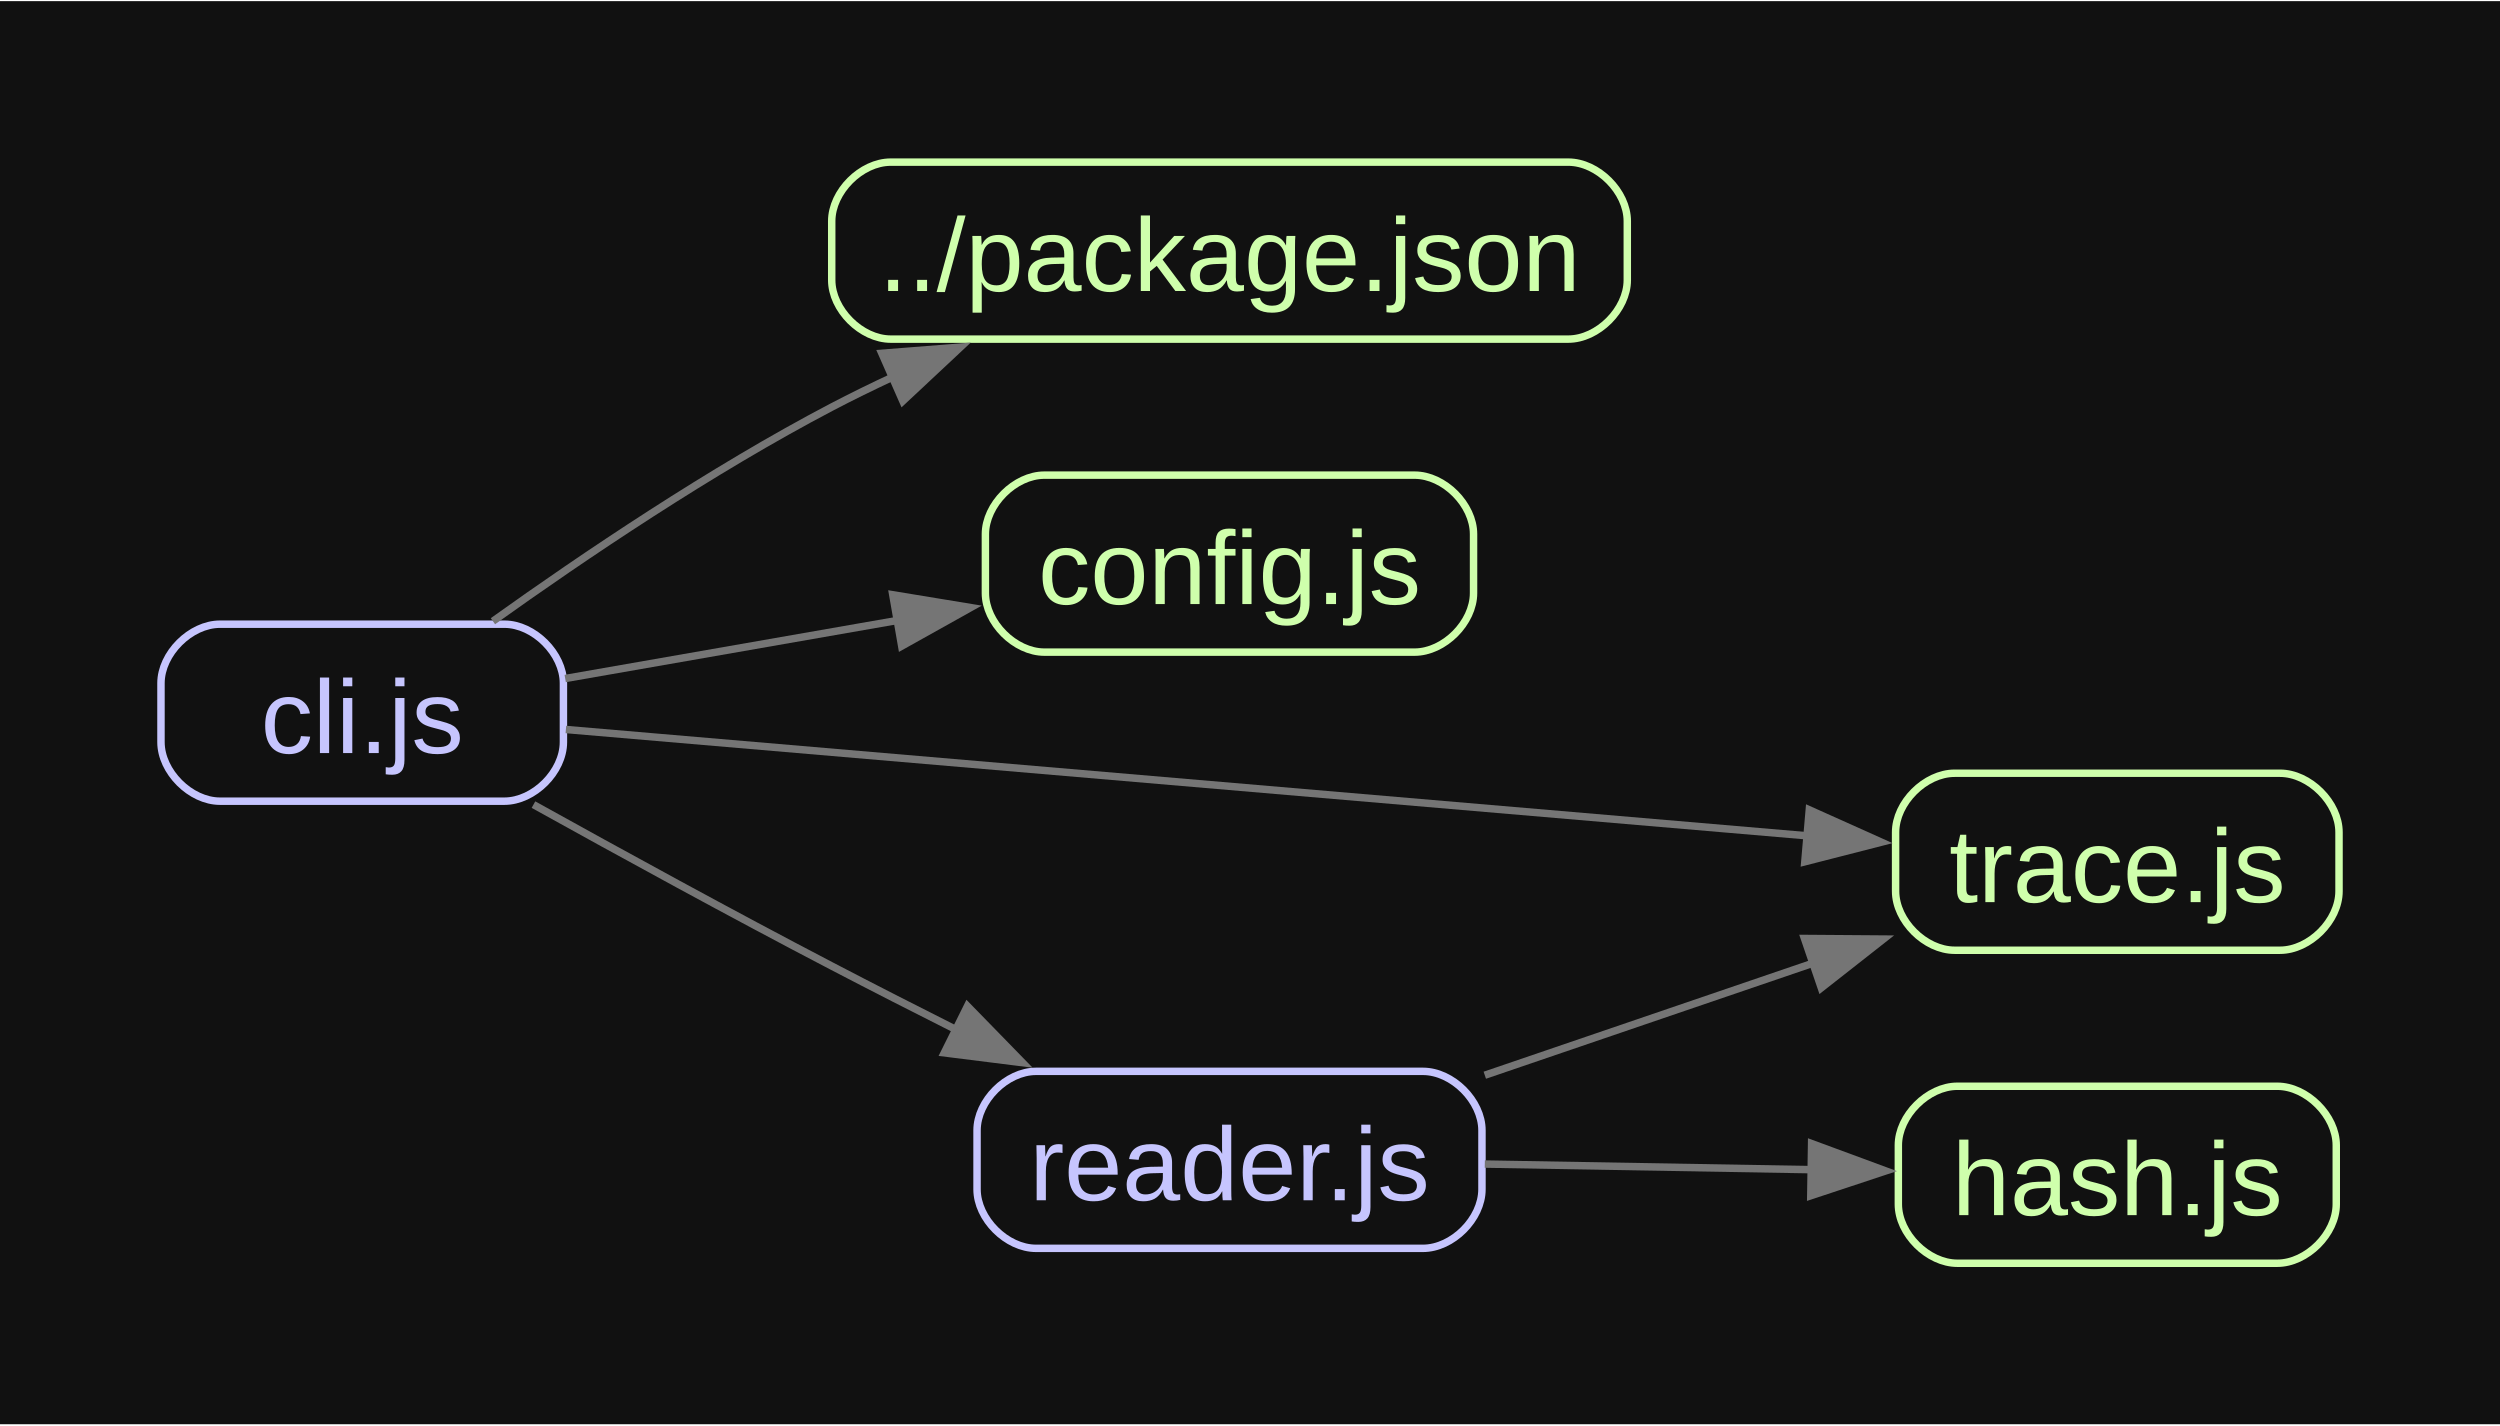
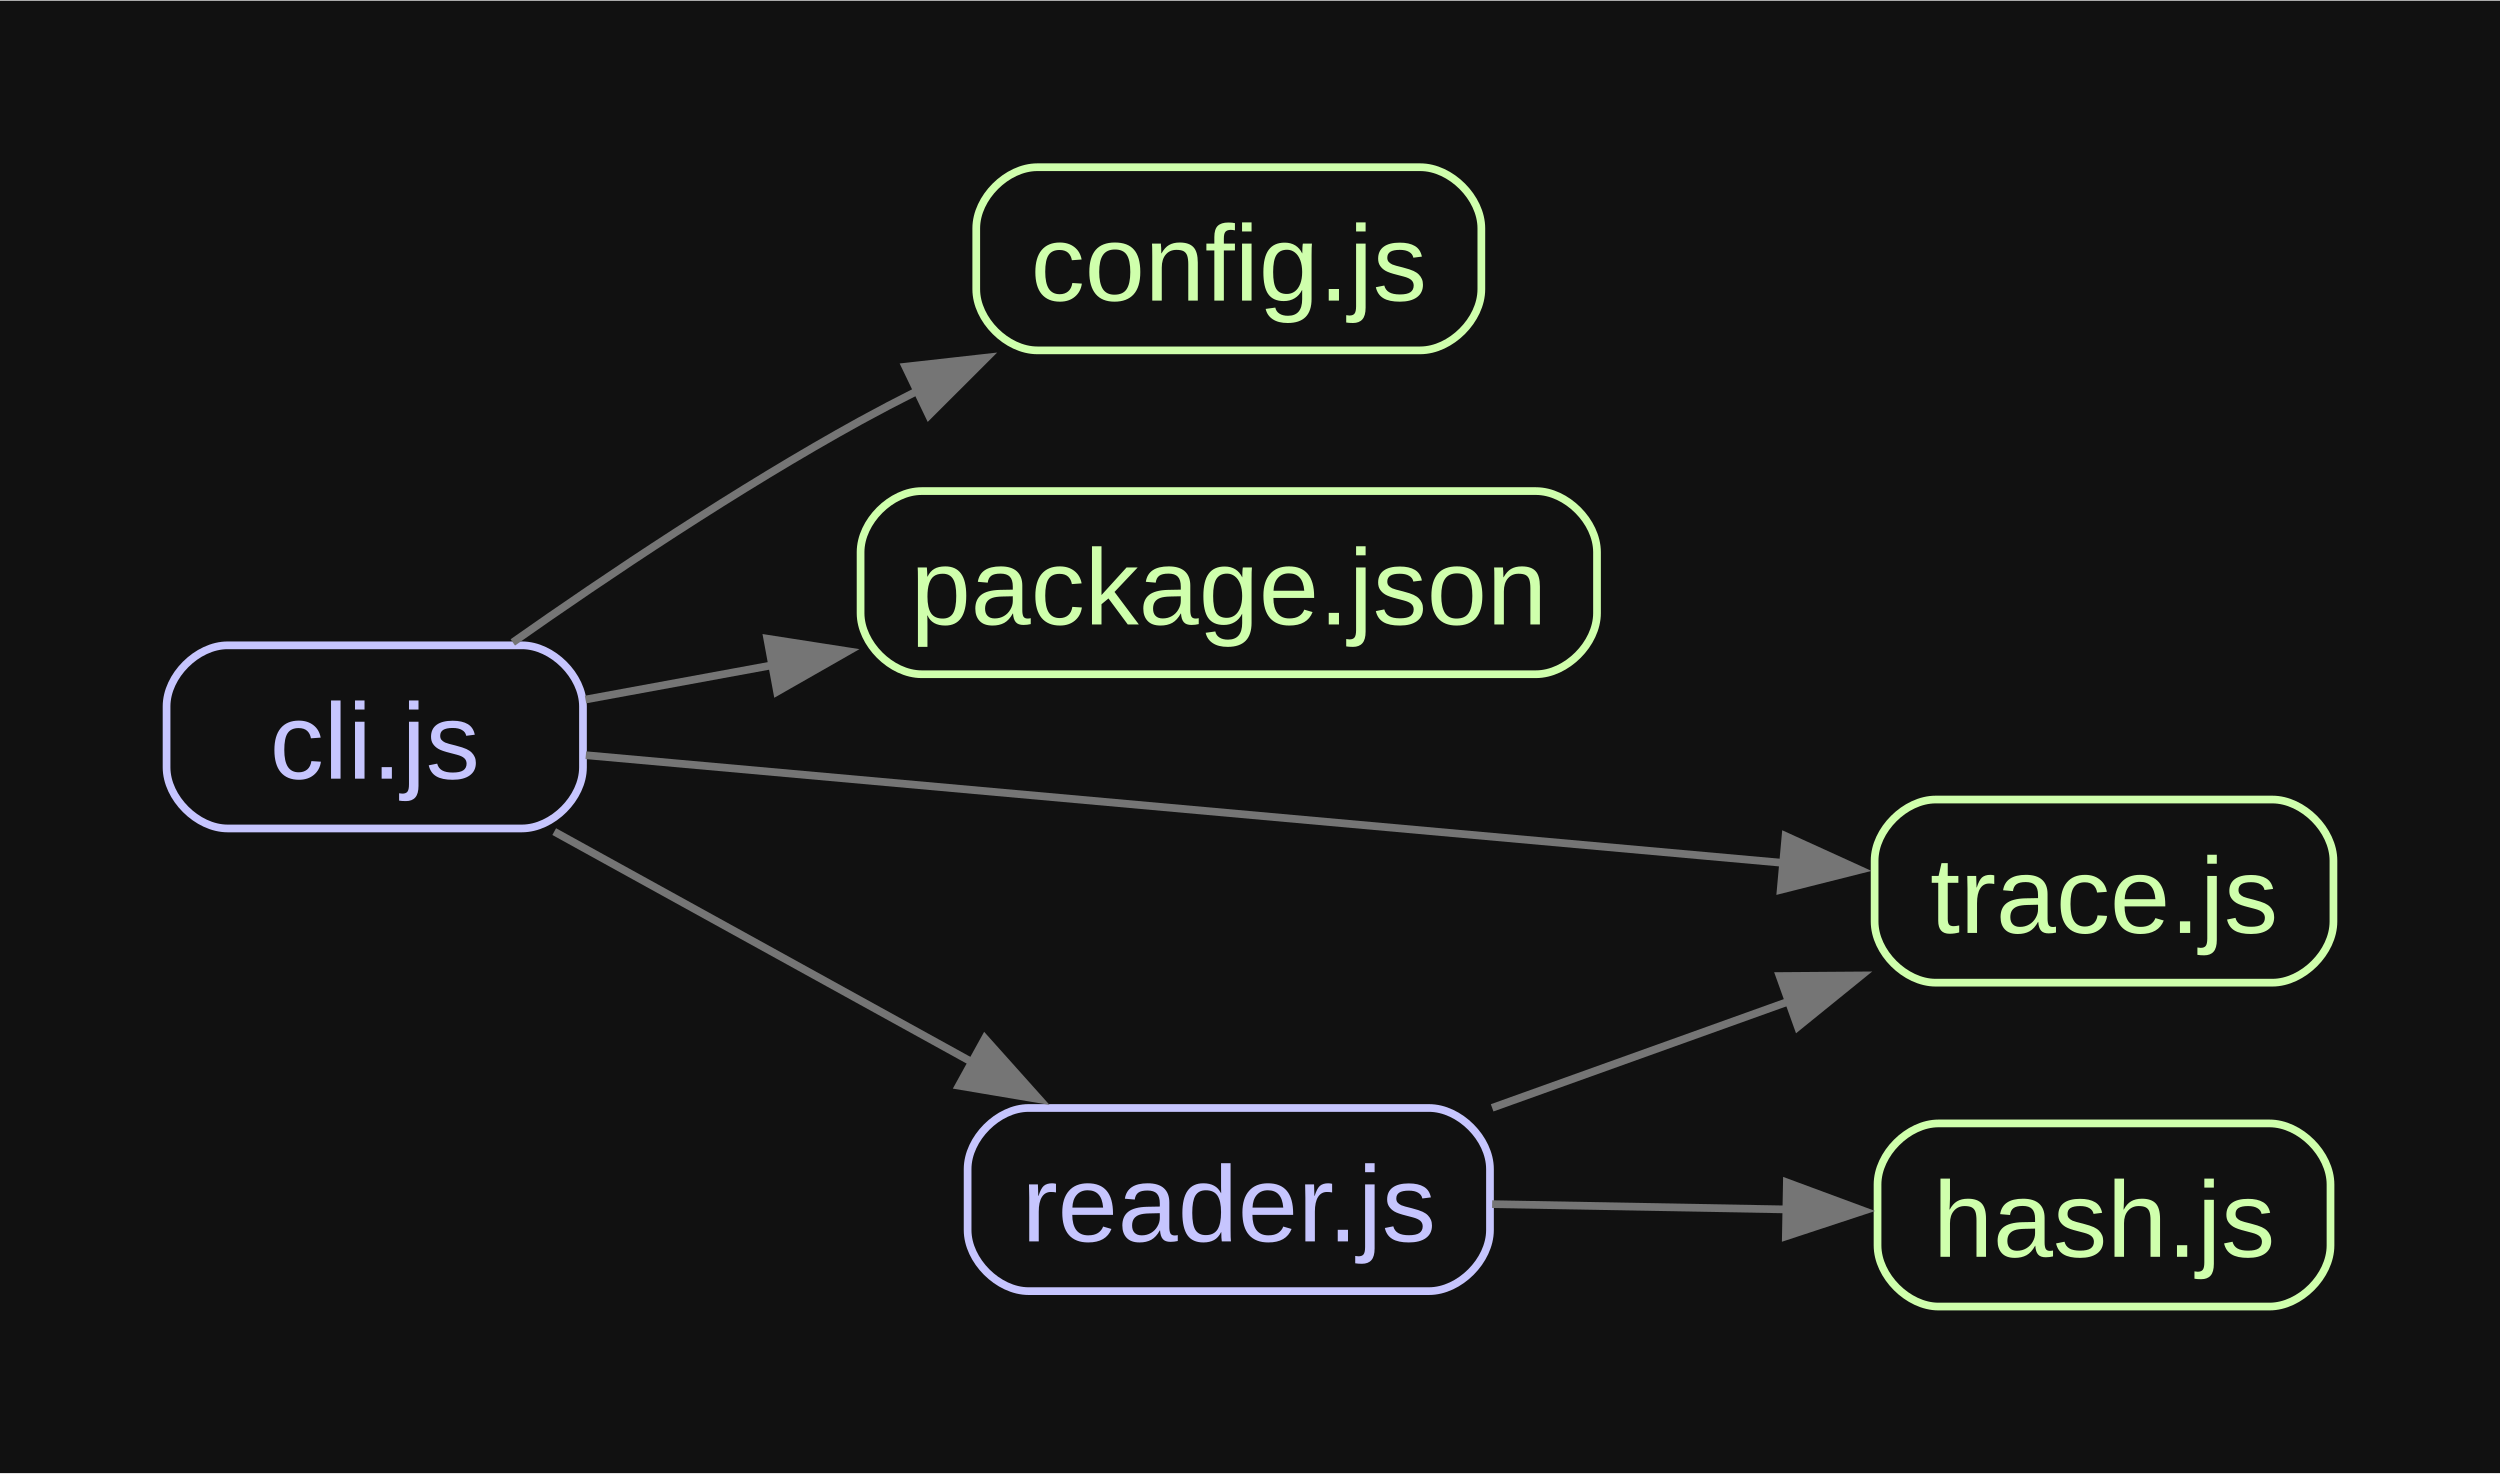
- <svg xmlns="http://www.w3.org/2000/svg" width="335pt" height="191pt" viewBox="0.00 0.00 335.45 190.95">
+ <svg xmlns="http://www.w3.org/2000/svg" width="324pt" height="191pt" viewBox="0.00 0.00 324.20 190.95">
  <g id="graph0" class="graph" transform="scale(1 1) rotate(0) translate(21.6 169.35)">
-     <polygon fill="#111111" stroke="none" points="-21.6,21.6 -21.6,-169.35 313.85,-169.35 313.85,21.6 -21.6,21.6" />
+     <polygon fill="#111111" stroke="none" points="-21.6,21.6 -21.6,-169.35 302.6,-169.35 302.6,21.6 -21.6,21.6" />
    <g id="node1" class="node">
-       <path fill="none" stroke="#cfffac" d="M188.83,-147.75C188.83,-147.75 97.92,-147.75 97.92,-147.75 93.96,-147.75 90,-143.79 90,-139.83 90,-139.83 90,-131.92 90,-131.92 90,-127.96 93.96,-124 97.92,-124 97.92,-124 188.83,-124 188.83,-124 192.79,-124 196.75,-127.96 196.75,-131.92 196.75,-131.92 196.75,-139.83 196.75,-139.83 196.75,-143.79 192.79,-147.75 188.83,-147.75" />
-       <text text-anchor="middle" x="143.38" y="-130.45" font-family="Arial" font-size="14.00" fill="#cfffac">../package.json</text>
-     </g>
-     <g id="node2" class="node">
      <path fill="none" stroke="#c6c5fe" d="M46.08,-85.75C46.08,-85.75 7.92,-85.75 7.92,-85.75 3.96,-85.75 0,-81.79 0,-77.83 0,-77.83 0,-69.92 0,-69.92 0,-65.96 3.96,-62 7.92,-62 7.92,-62 46.08,-62 46.08,-62 50.04,-62 54,-65.96 54,-69.92 54,-69.92 54,-77.83 54,-77.83 54,-81.79 50.04,-85.75 46.08,-85.75" />
      <text text-anchor="middle" x="27" y="-68.45" font-family="Arial" font-size="14.00" fill="#c6c5fe">cli.js</text>
    </g>
+     <g id="node2" class="node">
+       <path fill="none" stroke="#cfffac" d="M162.58,-147.75C162.58,-147.75 112.92,-147.75 112.92,-147.75 108.96,-147.75 105,-143.79 105,-139.83 105,-139.83 105,-131.92 105,-131.92 105,-127.96 108.96,-124 112.92,-124 112.92,-124 162.58,-124 162.58,-124 166.54,-124 170.5,-127.96 170.5,-131.92 170.5,-131.92 170.5,-139.83 170.5,-139.83 170.5,-143.79 166.54,-147.75 162.58,-147.75" />
+       <text text-anchor="middle" x="137.75" y="-130.45" font-family="Arial" font-size="14.00" fill="#cfffac">config.js</text>
+     </g>
    <g id="edge1" class="edge">
-       <path fill="none" stroke="#757575" d="M44.54,-86.15C56.71,-94.85 73.88,-106.43 90,-114.88 92.67,-116.28 95.46,-117.64 98.3,-118.97" />
-       <polygon fill="#757575" stroke="#757575" points="96.72,-122.1 107.28,-122.93 99.54,-115.69 96.72,-122.1" />
+       <path fill="none" stroke="#757575" d="M44.9,-86.13C57.11,-94.72 74.17,-106.16 90,-114.88 92.37,-116.18 94.83,-117.47 97.34,-118.73" />
+       <polygon fill="#757575" stroke="#757575" points="95.82,-121.88 106.35,-123.06 98.85,-115.57 95.82,-121.88" />
    </g>
    <g id="node3" class="node">
-       <path fill="none" stroke="#cfffac" d="M168.21,-105.75C168.21,-105.75 118.54,-105.75 118.54,-105.75 114.58,-105.75 110.62,-101.79 110.62,-97.83 110.62,-97.83 110.62,-89.92 110.62,-89.92 110.62,-85.96 114.58,-82 118.54,-82 118.54,-82 168.21,-82 168.21,-82 172.17,-82 176.12,-85.96 176.12,-89.92 176.12,-89.92 176.12,-97.83 176.12,-97.83 176.12,-101.79 172.17,-105.75 168.21,-105.75" />
-       <text text-anchor="middle" x="143.38" y="-88.45" font-family="Arial" font-size="14.00" fill="#cfffac">config.js</text>
+       <path fill="none" stroke="#cfffac" d="M177.58,-105.75C177.58,-105.75 97.92,-105.75 97.92,-105.75 93.96,-105.75 90,-101.79 90,-97.83 90,-97.83 90,-89.92 90,-89.92 90,-85.96 93.96,-82 97.92,-82 97.92,-82 177.58,-82 177.58,-82 181.54,-82 185.5,-85.96 185.5,-89.92 185.5,-89.92 185.5,-97.83 185.5,-97.83 185.5,-101.79 181.54,-105.75 177.58,-105.75" />
+       <text text-anchor="middle" x="137.75" y="-88.45" font-family="Arial" font-size="14.00" fill="#cfffac">package.json</text>
    </g>
    <g id="edge2" class="edge">
-       <path fill="none" stroke="#757575" d="M54.24,-78.46C67.48,-80.78 83.9,-83.65 98.96,-86.28" />
-       <polygon fill="#757575" stroke="#757575" points="98.19,-89.7 108.64,-87.98 99.39,-82.81 98.19,-89.7" />
+       <path fill="none" stroke="#757575" d="M54.33,-78.72C61.76,-80.08 70.15,-81.63 78.66,-83.19" />
+       <polygon fill="#757575" stroke="#757575" points="77.9,-86.61 88.37,-84.98 79.17,-79.73 77.9,-86.61" />
    </g>
    <g id="node4" class="node">
-       <path fill="none" stroke="#c6c5fe" d="M169.33,-25.75C169.33,-25.75 117.42,-25.75 117.42,-25.75 113.46,-25.75 109.5,-21.79 109.5,-17.83 109.5,-17.83 109.5,-9.92 109.5,-9.92 109.5,-5.96 113.46,-2 117.42,-2 117.42,-2 169.33,-2 169.33,-2 173.29,-2 177.25,-5.96 177.25,-9.92 177.25,-9.92 177.25,-17.83 177.25,-17.83 177.25,-21.79 173.29,-25.75 169.33,-25.75" />
-       <text text-anchor="middle" x="143.38" y="-8.45" font-family="Arial" font-size="14.00" fill="#c6c5fe">reader.js</text>
+       <path fill="none" stroke="#c6c5fe" d="M163.71,-25.75C163.71,-25.75 111.79,-25.75 111.79,-25.75 107.83,-25.75 103.88,-21.79 103.88,-17.83 103.88,-17.83 103.88,-9.92 103.88,-9.92 103.88,-5.96 107.83,-2 111.79,-2 111.79,-2 163.71,-2 163.71,-2 167.67,-2 171.62,-5.96 171.62,-9.92 171.62,-9.92 171.62,-17.83 171.62,-17.83 171.62,-21.79 167.67,-25.75 163.71,-25.75" />
+       <text text-anchor="middle" x="137.75" y="-8.45" font-family="Arial" font-size="14.00" fill="#c6c5fe">reader.js</text>
    </g>
    <g id="edge3" class="edge">
-       <path fill="none" stroke="#757575" d="M49.98,-61.54C61.78,-54.99 76.61,-46.86 90,-39.88 95.46,-37.03 101.26,-34.07 106.95,-31.21" />
-       <polygon fill="#757575" stroke="#757575" points="108.21,-34.5 115.61,-26.91 105.1,-28.23 108.21,-34.5" />
+       <path fill="none" stroke="#757575" d="M50.27,-61.59C65.96,-52.93 87.2,-41.21 104.71,-31.55" />
+       <polygon fill="#757575" stroke="#757575" points="106.12,-34.77 113.18,-26.88 102.74,-28.64 106.12,-34.77" />
    </g>
    <g id="node5" class="node">
-       <path fill="none" stroke="#cfffac" d="M284.33,-65.75C284.33,-65.75 240.67,-65.75 240.67,-65.75 236.71,-65.75 232.75,-61.79 232.75,-57.83 232.75,-57.83 232.75,-49.92 232.75,-49.92 232.75,-45.96 236.71,-42 240.67,-42 240.67,-42 284.33,-42 284.33,-42 288.29,-42 292.25,-45.96 292.25,-49.92 292.25,-49.92 292.25,-57.83 292.25,-57.83 292.25,-61.79 288.29,-65.75 284.33,-65.75" />
-       <text text-anchor="middle" x="262.5" y="-48.45" font-family="Arial" font-size="14.00" fill="#cfffac">trace.js</text>
+       <path fill="none" stroke="#cfffac" d="M273.08,-65.75C273.08,-65.75 229.42,-65.75 229.42,-65.75 225.46,-65.75 221.5,-61.79 221.5,-57.83 221.5,-57.83 221.5,-49.92 221.5,-49.92 221.5,-45.96 225.46,-42 229.42,-42 229.42,-42 273.08,-42 273.08,-42 277.04,-42 281,-45.96 281,-49.92 281,-49.92 281,-57.83 281,-57.83 281,-61.79 277.04,-65.75 273.08,-65.75" />
+       <text text-anchor="middle" x="251.25" y="-48.45" font-family="Arial" font-size="14.00" fill="#cfffac">trace.js</text>
    </g>
    <g id="edge4" class="edge">
-       <path fill="none" stroke="#757575" d="M54.33,-71.62C94.99,-68.14 173.34,-61.43 221.17,-57.33" />
-       <polygon fill="#757575" stroke="#757575" points="221.17,-60.84 230.84,-56.5 220.57,-53.87 221.17,-60.84" />
+       <path fill="none" stroke="#757575" d="M54.37,-71.5C92.79,-68.04 164.49,-61.59 209.67,-57.53" />
+       <polygon fill="#757575" stroke="#757575" points="209.95,-61.02 219.59,-56.63 209.32,-54.04 209.95,-61.02" />
    </g>
    <g id="edge6" class="edge">
-       <path fill="none" stroke="#757575" d="M177.63,-25.23C191.42,-29.94 207.54,-35.45 221.94,-40.36" />
-       <polygon fill="#757575" stroke="#757575" points="220.52,-43.58 231.12,-43.5 222.78,-36.95 220.52,-43.58" />
+       <path fill="none" stroke="#757575" d="M171.9,-25.77C184.02,-30.11 197.84,-35.07 210.48,-39.61" />
+       <polygon fill="#757575" stroke="#757575" points="209.18,-42.86 219.77,-42.94 211.54,-36.27 209.18,-42.86" />
    </g>
    <g id="node6" class="node">
-       <path fill="none" stroke="#cfffac" d="M283.96,-23.75C283.96,-23.75 241.04,-23.75 241.04,-23.75 237.08,-23.75 233.12,-19.79 233.12,-15.83 233.12,-15.83 233.12,-7.92 233.12,-7.92 233.12,-3.96 237.08,0 241.04,0 241.04,0 283.96,0 283.96,0 287.92,0 291.88,-3.96 291.88,-7.92 291.88,-7.92 291.88,-15.83 291.88,-15.83 291.88,-19.79 287.92,-23.75 283.96,-23.75" />
-       <text text-anchor="middle" x="262.5" y="-6.45" font-family="Arial" font-size="14.00" fill="#cfffac">hash.js</text>
+       <path fill="none" stroke="#cfffac" d="M272.71,-23.75C272.71,-23.75 229.79,-23.75 229.79,-23.75 225.83,-23.75 221.88,-19.79 221.88,-15.83 221.88,-15.83 221.88,-7.92 221.88,-7.92 221.88,-3.96 225.83,0 229.79,0 229.79,0 272.71,0 272.71,0 276.67,0 280.62,-3.96 280.62,-7.92 280.62,-7.92 280.62,-15.83 280.62,-15.83 280.62,-19.79 276.67,-23.75 272.71,-23.75" />
+       <text text-anchor="middle" x="251.25" y="-6.45" font-family="Arial" font-size="14.00" fill="#cfffac">hash.js</text>
    </g>
    <g id="edge5" class="edge">
-       <path fill="none" stroke="#757575" d="M177.63,-13.31C191.39,-13.07 207.47,-12.8 221.85,-12.55" />
-       <polygon fill="#757575" stroke="#757575" points="221.48,-16.06 231.42,-12.39 221.37,-9.06 221.48,-16.06" />
+       <path fill="none" stroke="#757575" d="M171.9,-13.28C183.99,-13.06 197.79,-12.82 210.4,-12.59" />
+       <polygon fill="#757575" stroke="#757575" points="210.12,-16.1 220.06,-12.42 209.99,-9.1 210.12,-16.1" />
    </g>
  </g>
</svg>
